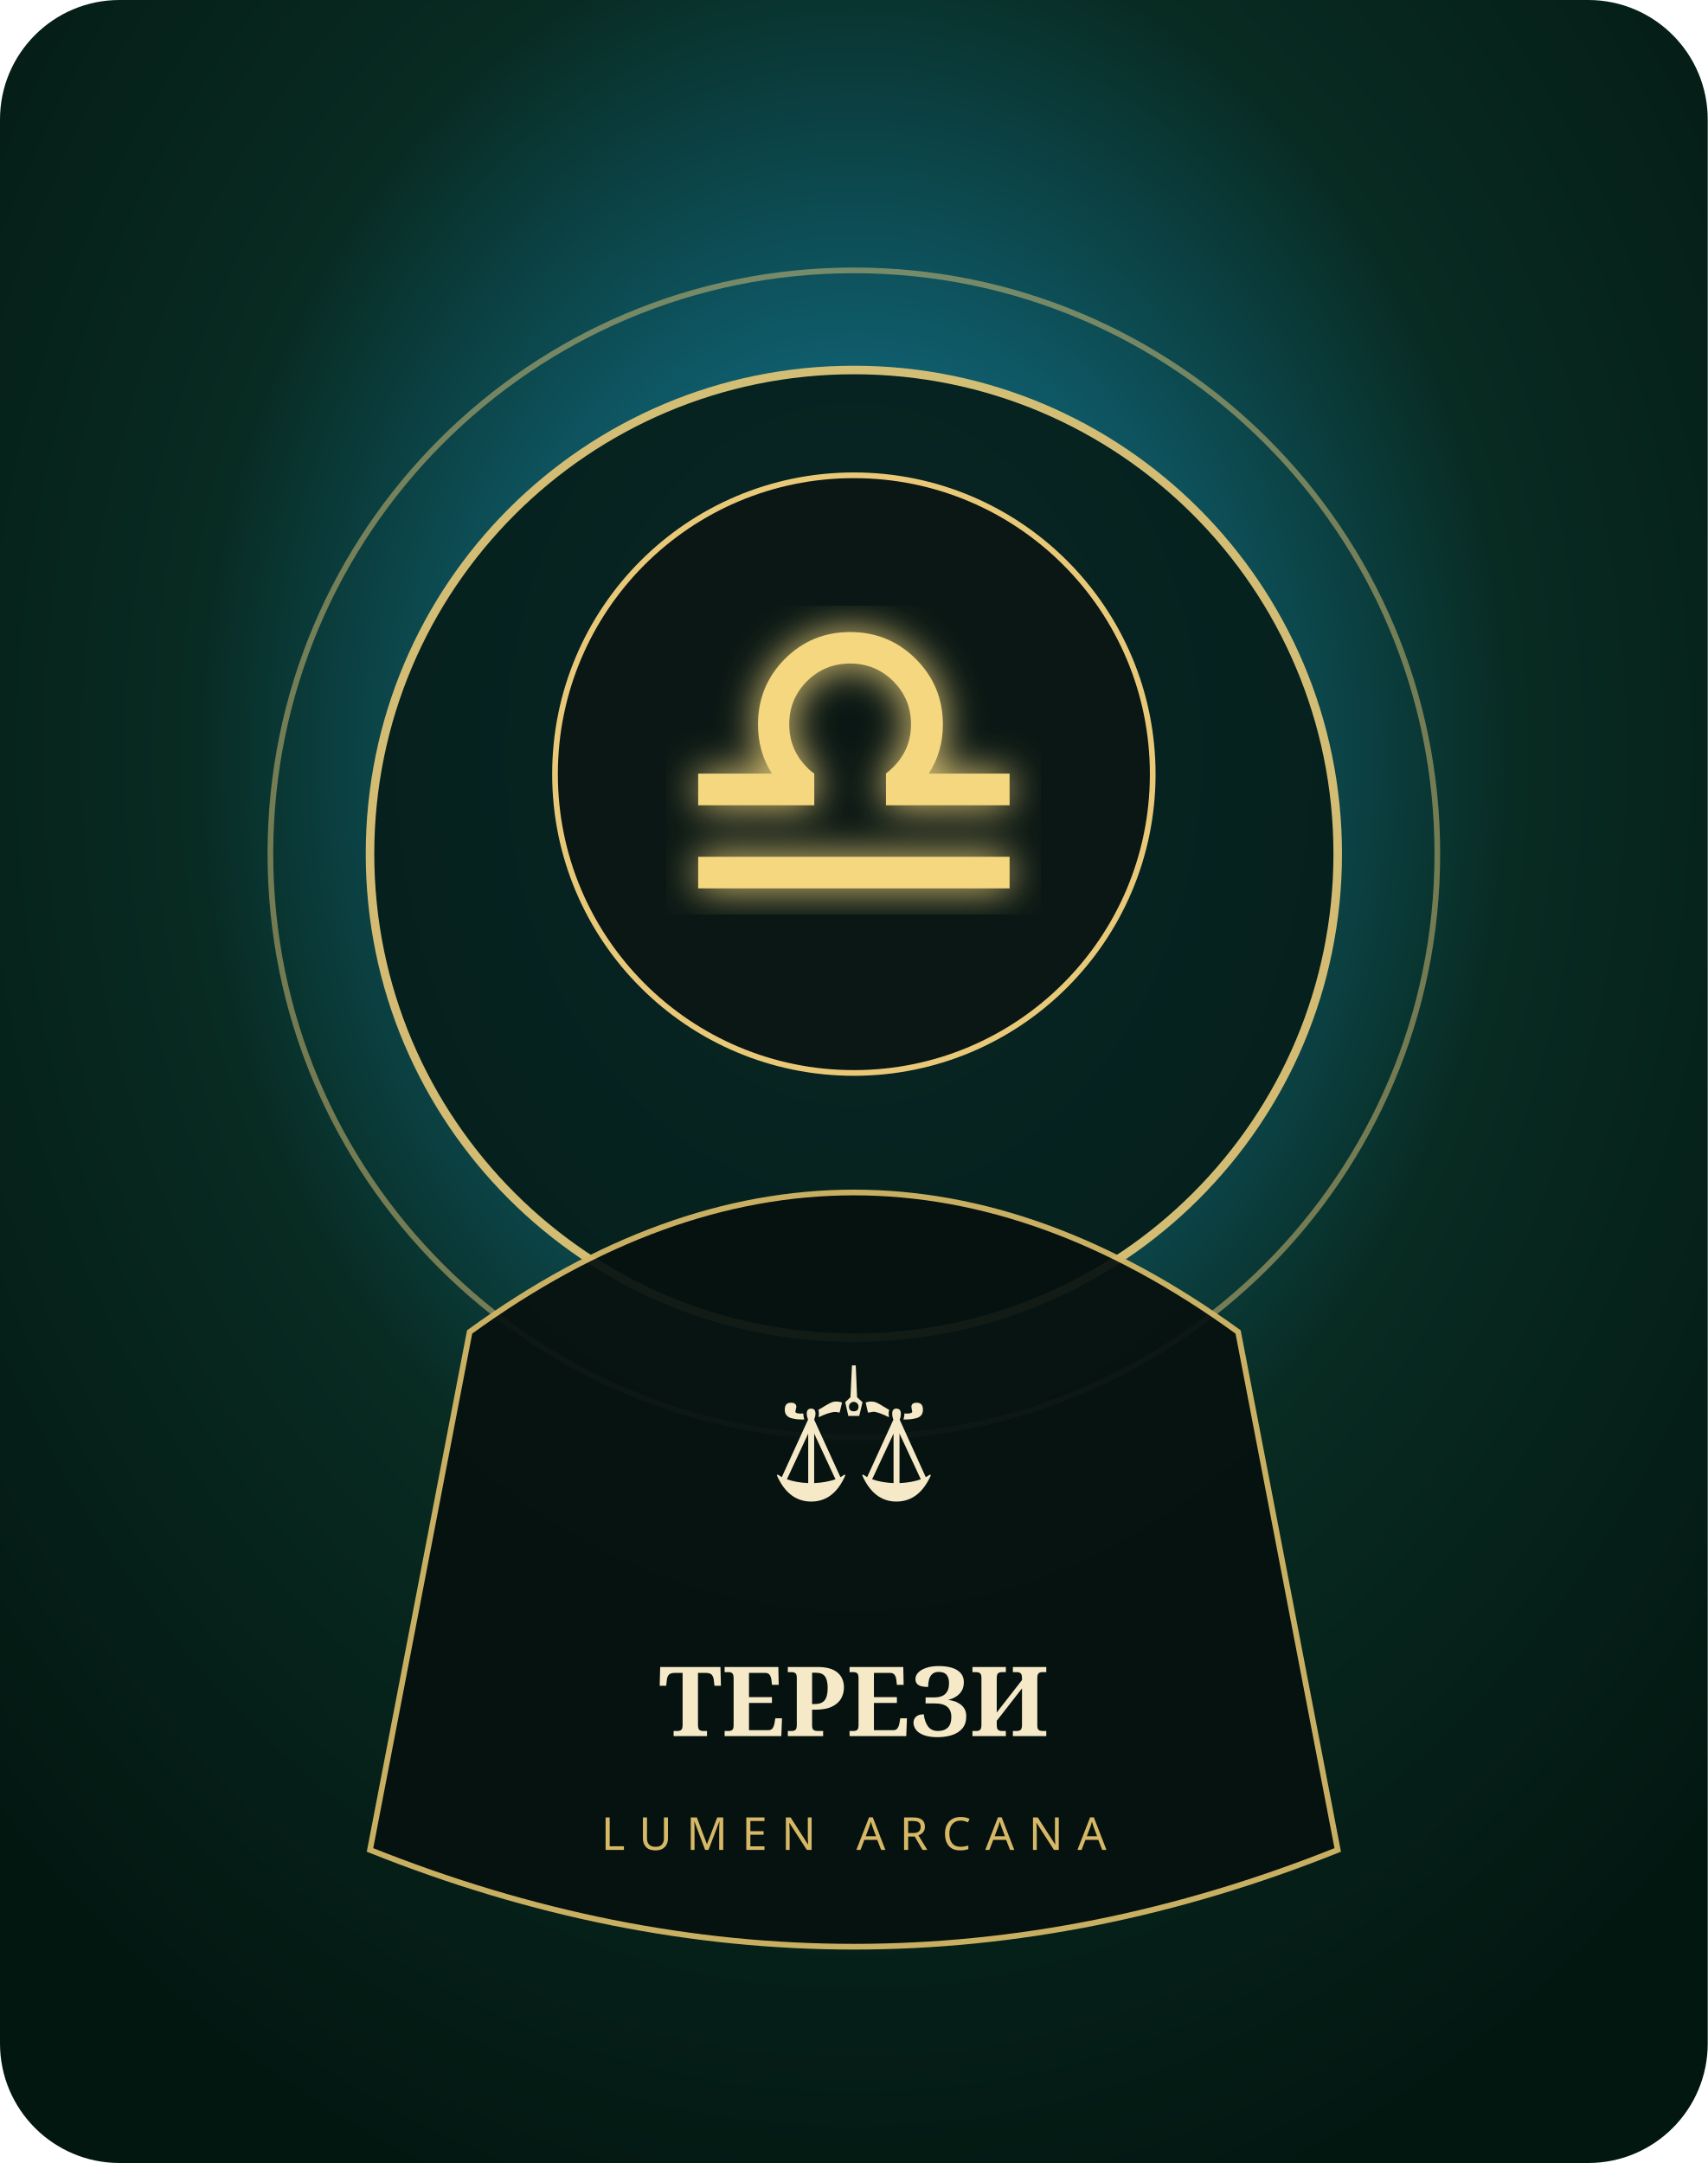
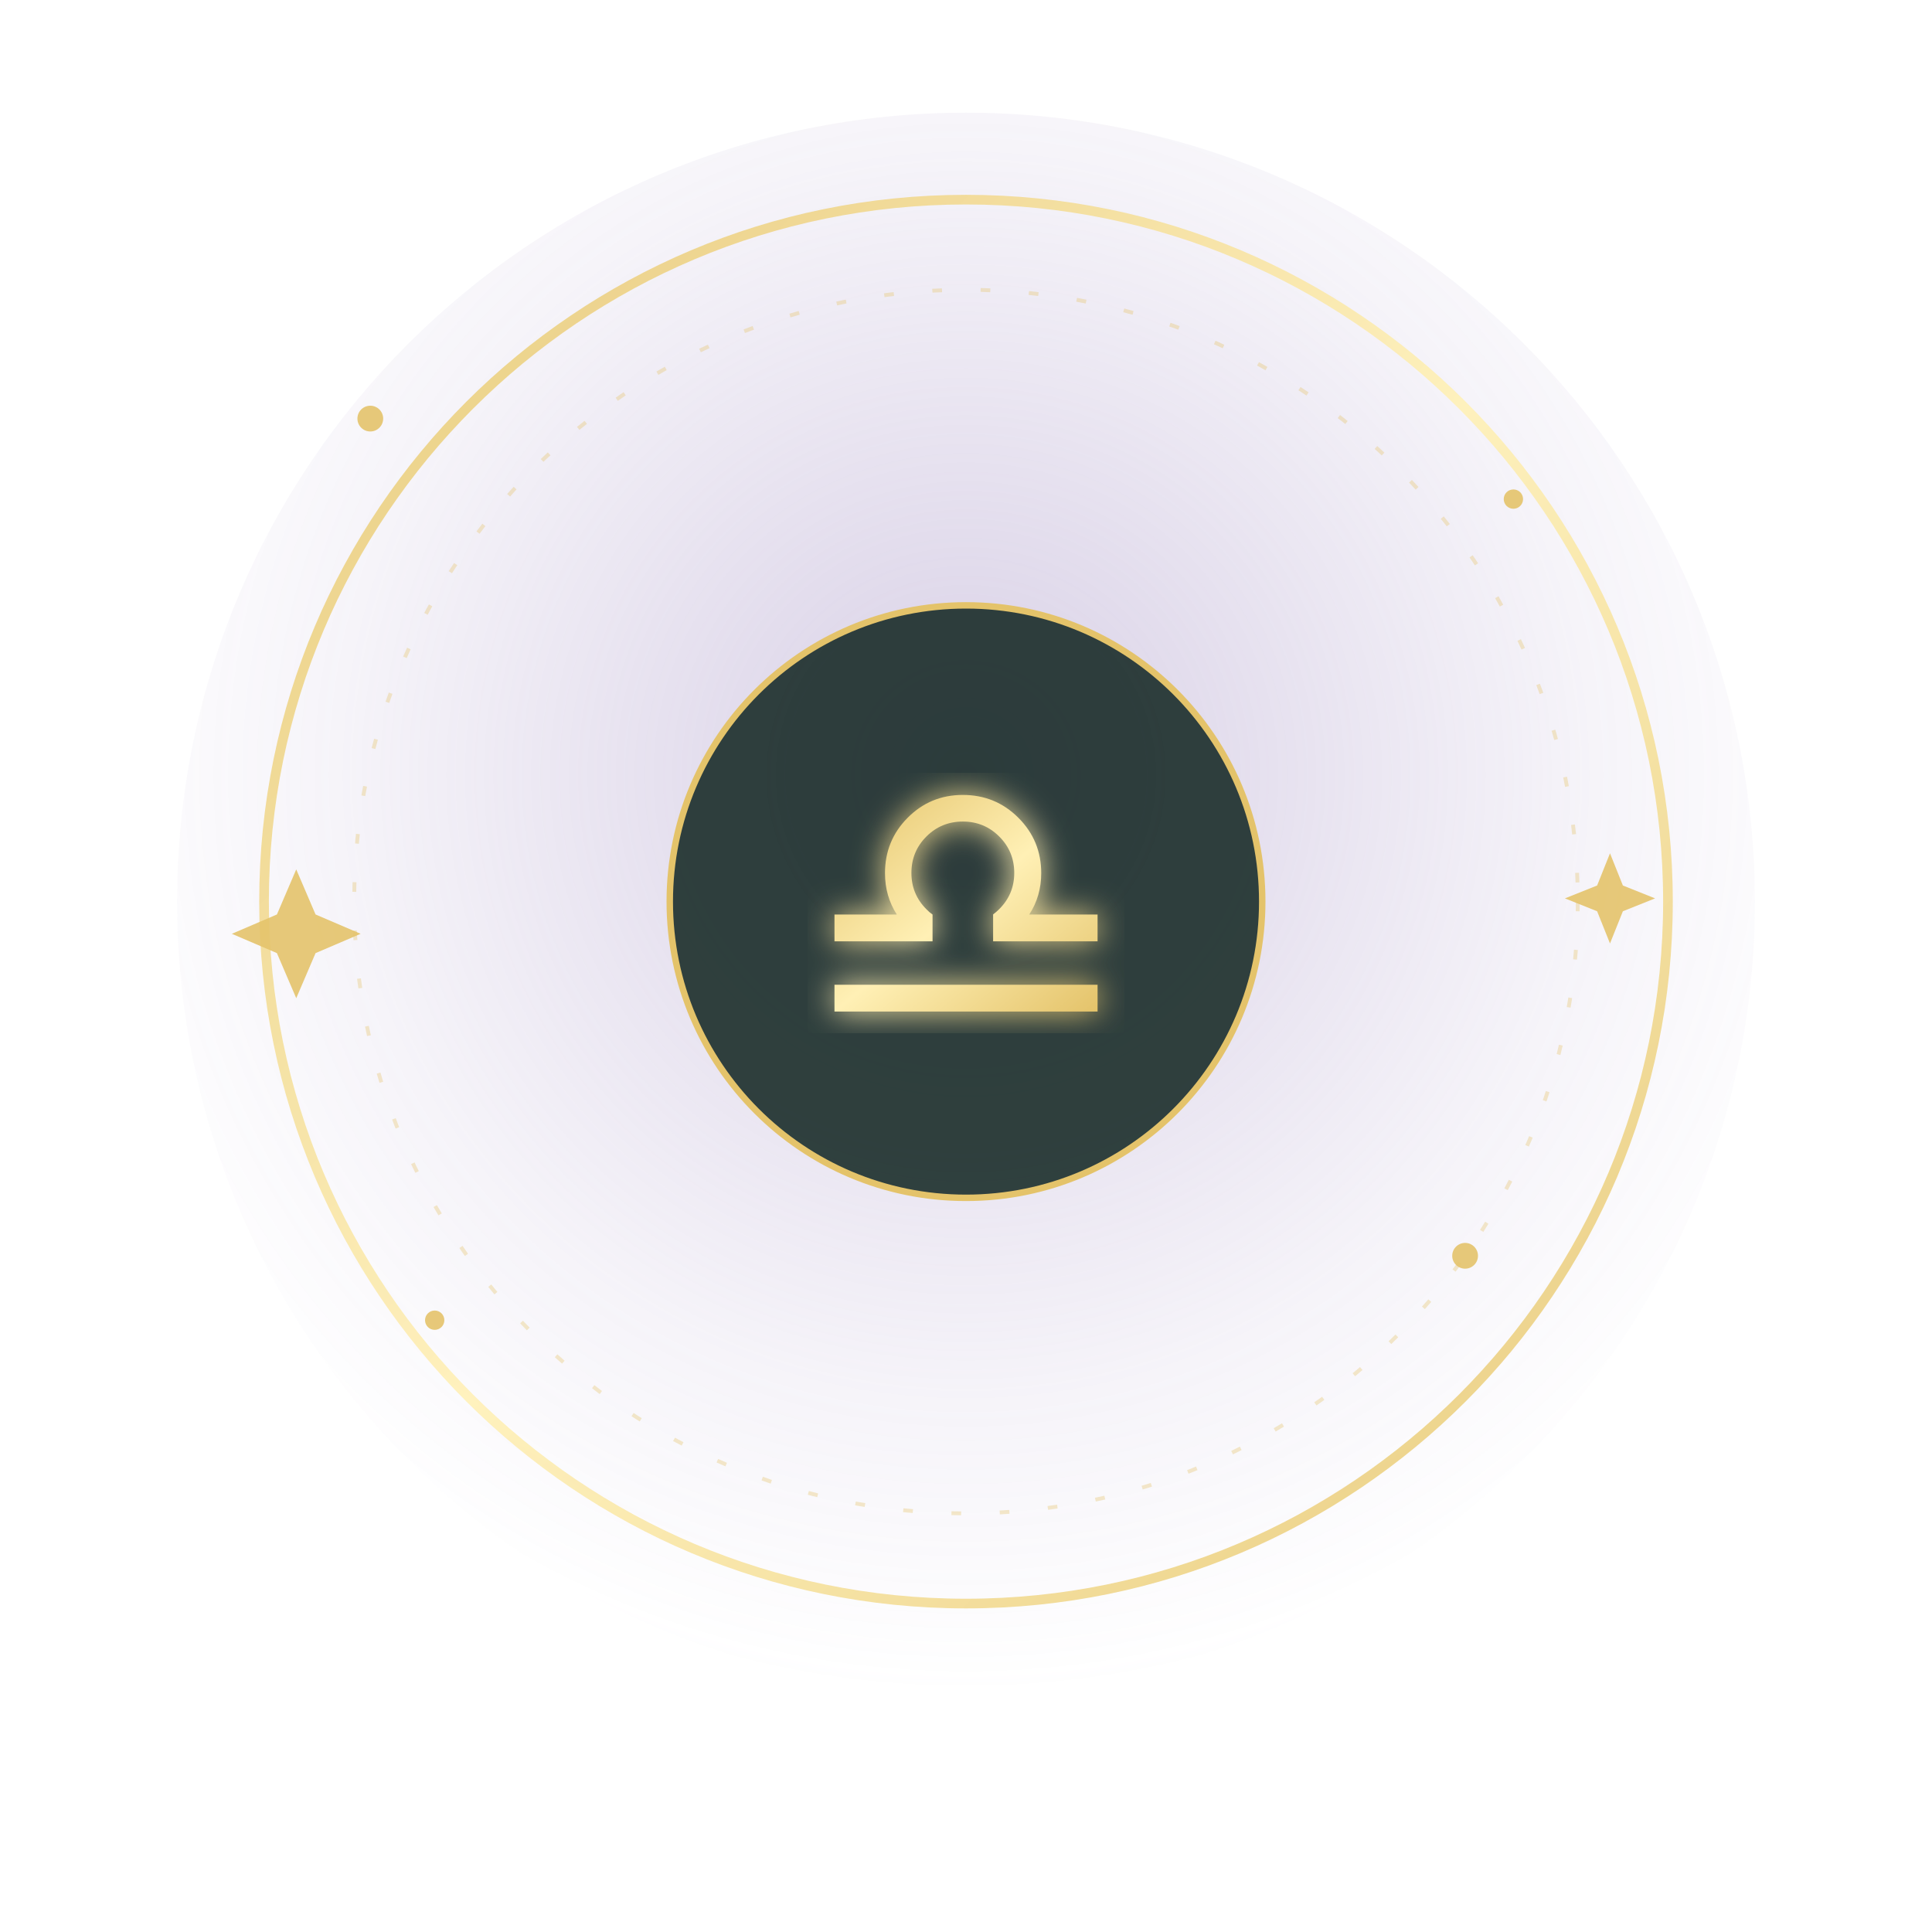
- <svg xmlns="http://www.w3.org/2000/svg" viewBox="0 0 600 760" role="img" aria-labelledby="t d">
+ <svg xmlns="http://www.w3.org/2000/svg" viewBox="0 0 600 600" role="img" aria-labelledby="t d">
  <defs>
-     <radialGradient id="g" cx="50%" cy="35%" r="70%">
-       <stop offset="0" stop-color="hsl(195 78% 38%)" />
-       <stop offset=".55" stop-color="#082b22" />
-       <stop offset="1" stop-color="#031711" />
+     <radialGradient id="a" cx="50%" cy="42%" r="58%">
+       <stop offset="0" stop-color="#8a72b4" stop-opacity=".34" />
+       <stop offset=".68" stop-color="#8a72b4" stop-opacity=".08" />
+       <stop offset="1" stop-color="#8a72b4" stop-opacity="0" />
    </radialGradient>
+     <linearGradient id="g" x1="0" y1="0" x2="1" y2="1">
+       <stop stop-color="#e4c36a" />
+       <stop offset=".5" stop-color="#fff0b5" />
+       <stop offset="1" stop-color="#e4c36a" />
+     </linearGradient>
    <filter id="gl">
-       <feGaussianBlur stdDeviation="7" result="b" />
+       <feGaussianBlur stdDeviation="5" result="b" />
      <feMerge>
        <feMergeNode in="b" />
        <feMergeNode in="SourceGraphic" />
      </feMerge>
    </filter>
  </defs>
-   <rect width="600" height="760" rx="42" fill="url(#g)" />
-   <circle cx="300" cy="300" r="205" fill="none" stroke="#e9c978" stroke-width="2" opacity=".48" />
-   <circle cx="300" cy="300" r="170" fill="#061d18" stroke="#e9c978" stroke-width="3" opacity=".9" />
-   <path d="M165 468 Q300 370 435 468 L470 650 Q300 718 130 650Z" fill="#06110f" stroke="#d6b866" stroke-width="2" opacity=".94" />
-   <circle cx="300" cy="272" r="105" fill="#0a1714" stroke="#e9c978" stroke-width="2" />
-   <text x="300" y="320" text-anchor="middle" font-size="150" font-family="serif" fill="#f4d77f" filter="url(#gl)">♎</text>
-   <text x="300" y="520" text-anchor="middle" font-size="58" font-family="serif" fill="#f5e9c8">⚖</text>
-   <text x="300" y="610" text-anchor="middle" font-size="34" font-family="serif" font-weight="700" fill="#f5e9c8">ТЕРЕЗИ</text>
-   <text x="300" y="650" text-anchor="middle" font-size="16" font-family="sans-serif" letter-spacing="5" fill="#d6b866">LUMEN ARCANA</text>
+   <circle cx="300" cy="280" r="245" fill="url(#a)" />
+   <circle cx="300" cy="280" r="218" fill="none" stroke="url(#g)" stroke-width="3" opacity=".88" />
+   <circle cx="300" cy="280" r="190" fill="none" stroke="#e4c36a" stroke-width="1.2" opacity=".35" stroke-dasharray="3 12" />
+   <g fill="none" stroke="url(#g)" stroke-width="12" stroke-linecap="round" stroke-linejoin="round" filter="url(#gl)">M300 130 L300 330 M220 175 L380 175 M220 175 L160 300 M380 175 L440 300 M120 300 Q160 350 200 300Z M400 300 Q440 350 480 300Z M190 395 L410 395</g>
+   <circle cx="300" cy="280" r="92" fill="#071b17" fill-opacity=".82" stroke="#e4c36a" stroke-width="2" />
+   <text x="300" y="320" text-anchor="middle" font-size="112" font-family="Georgia,'Times New Roman','Segoe UI Symbol',serif" fill="url(#g)" filter="url(#gl)">♎</text>
+   <g fill="#e4c36a" opacity=".9">
+     <circle cx="115" cy="130" r="4" />
+     <circle cx="470" cy="155" r="3" />
+     <circle cx="455" cy="390" r="4" />
+     <circle cx="135" cy="410" r="3" />
+     <path d="M92 270 l6 14 14 6-14 6-6 14-6-14-14-6 14-6Z" />
+     <path d="M500 265 l4 10 10 4-10 4-4 10-4-10-10-4 10-4Z" />
+   </g>
</svg>
